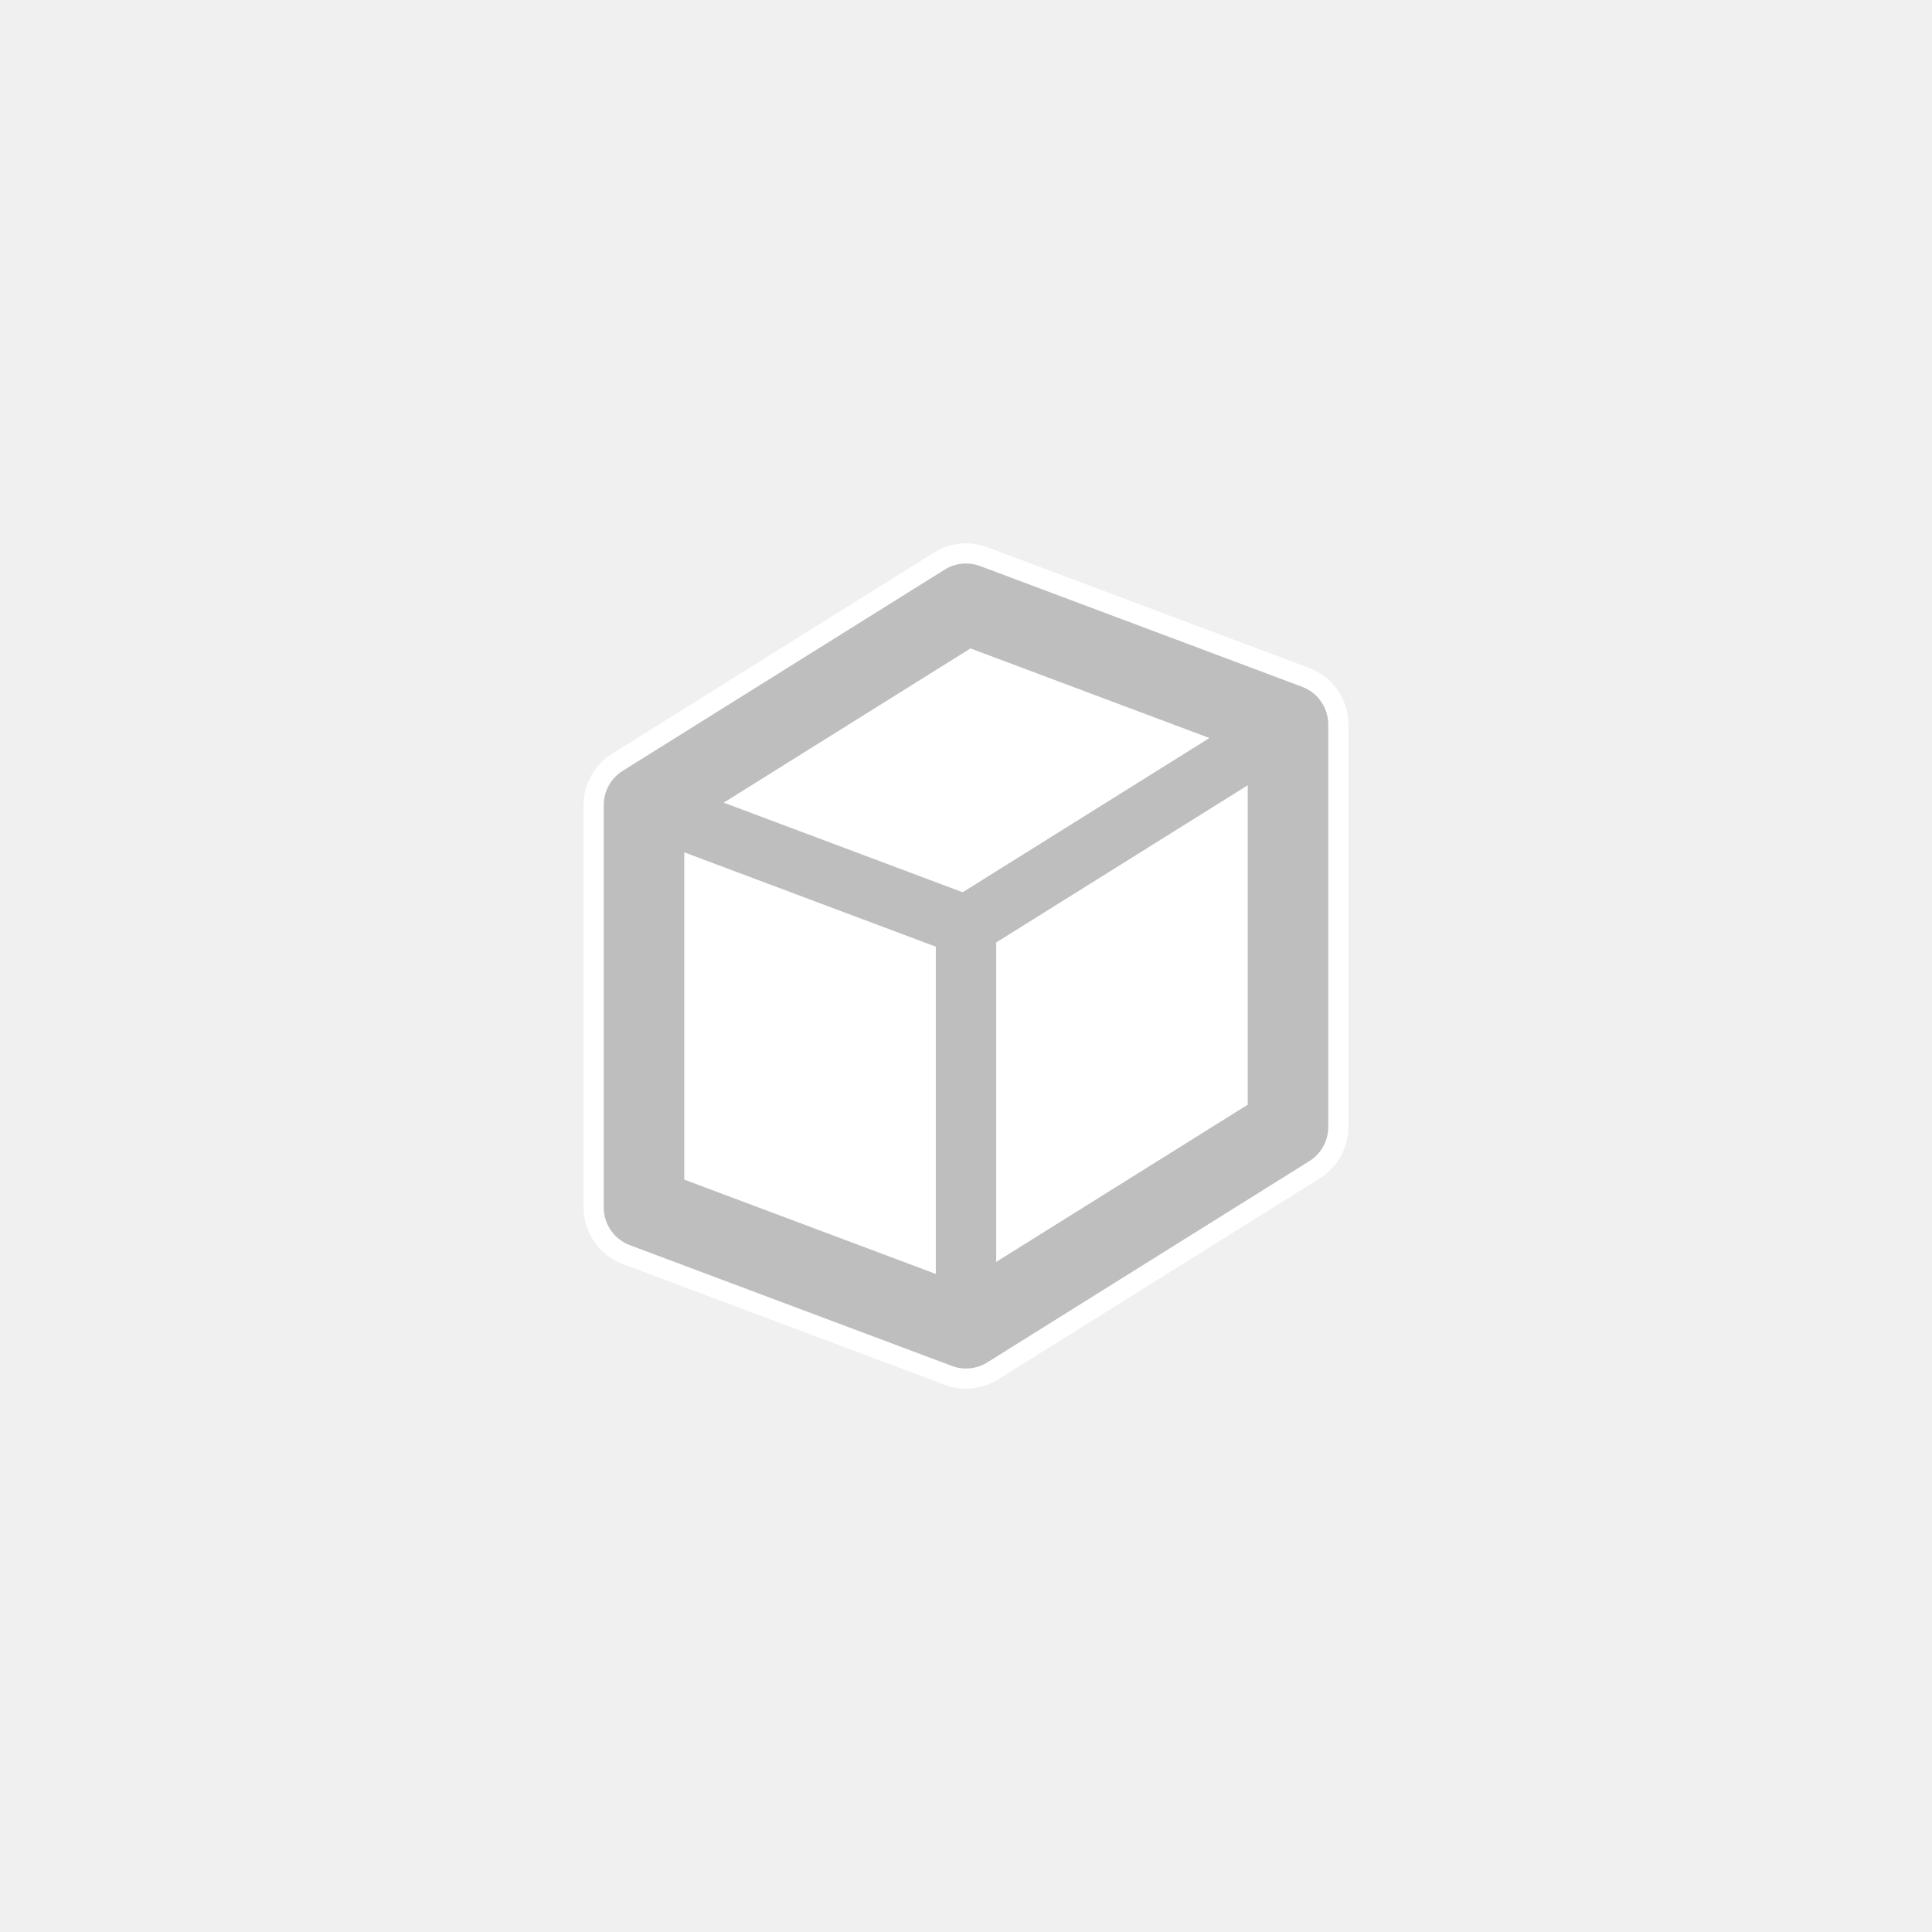
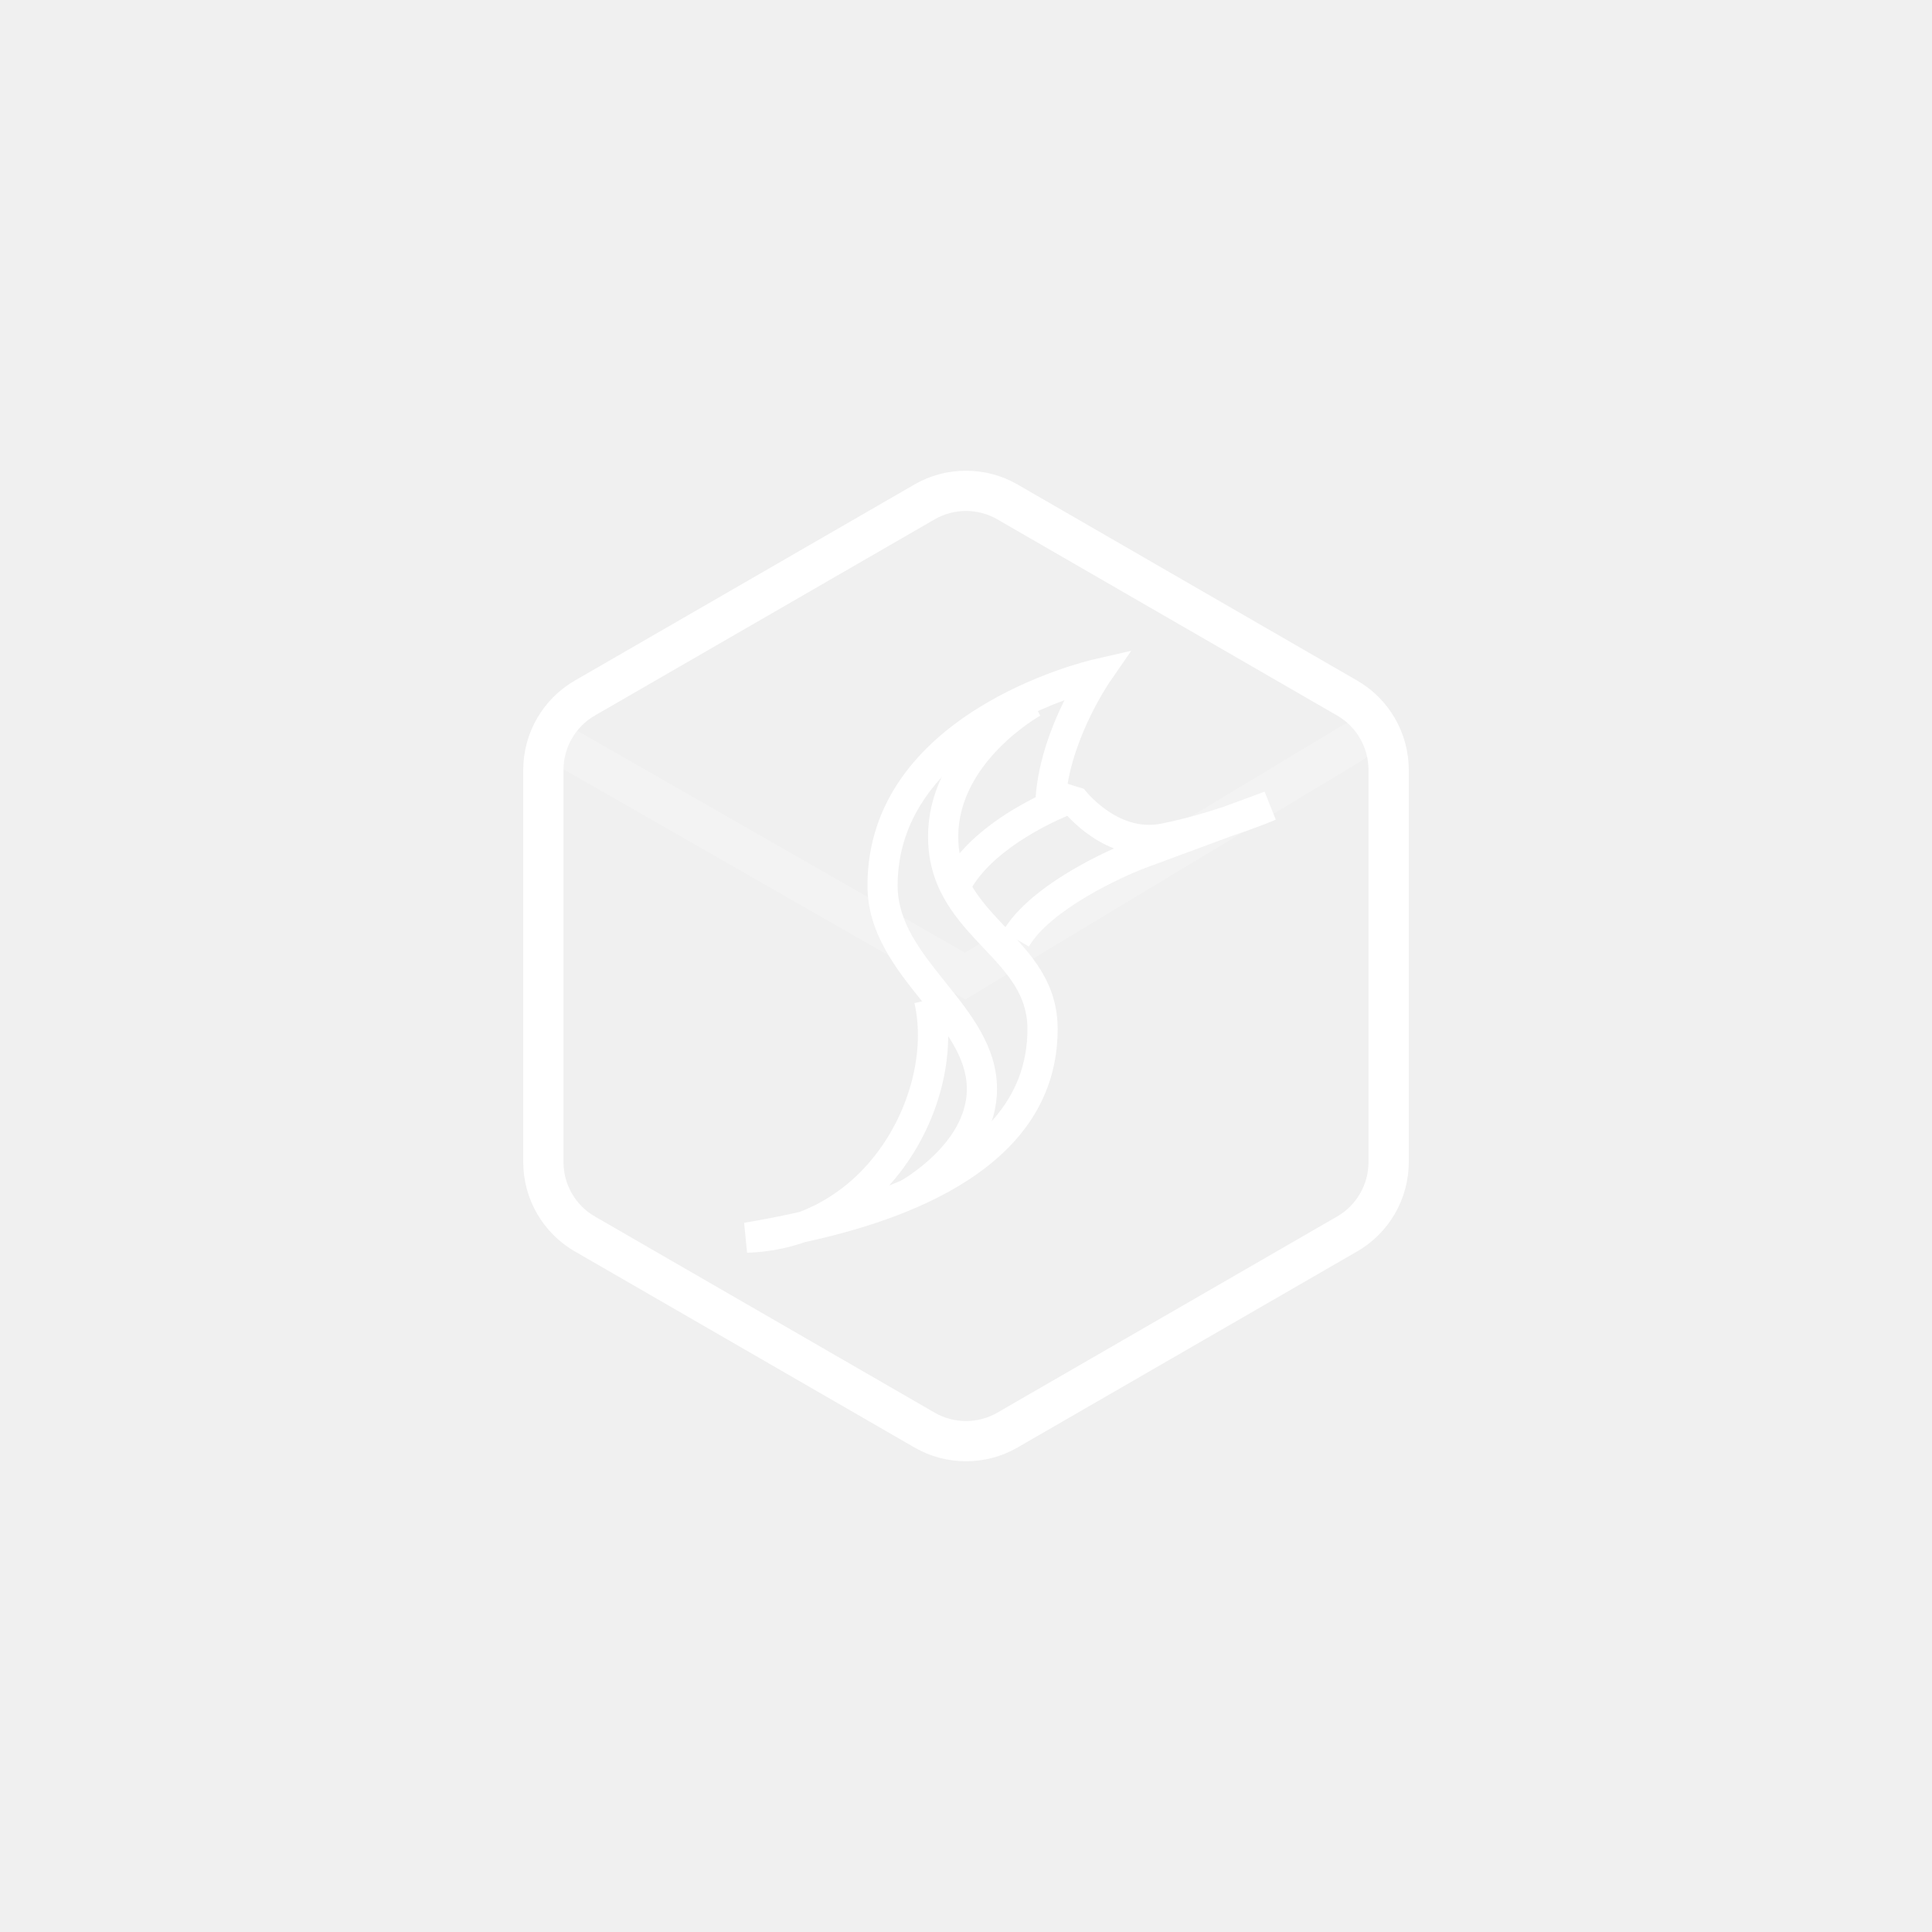
- <svg xmlns="http://www.w3.org/2000/svg" width="96" height="96" id="svg1872" version="1.1">
-   <defs id="defs1874" />
-   <g id="layer1" transform="translate(0,48)">
-     <path id="path7202" d="M 48,-18 32,-8 32,12 48,18 64,8 64,-12 48,-18 z" style="fill:#ffffff;fill-opacity:1;fill-rule:evenodd;stroke:#ffffff;stroke-width:6;stroke-linecap:round;stroke-linejoin:round;stroke-miterlimit:4;stroke-opacity:1;stroke-dasharray:none" />
-     <path style="fill:#ffffff;fill-opacity:1;fill-rule:evenodd;stroke:#bebebe;stroke-width:4;stroke-linecap:round;stroke-linejoin:round;stroke-miterlimit:4;stroke-opacity:1;stroke-dasharray:none" d="M 48,-18 32,-8 32,12 48,18 64,8 64,-12 48,-18 z" id="path1882" />
-     <path style="fill:none;stroke:#bebebe;stroke-width:3;stroke-linecap:round;stroke-linejoin:round;stroke-miterlimit:4;stroke-opacity:1;stroke-dasharray:none" d="M 64,-12 48,-2" id="path2770" />
-     <path id="path3658" d="m 32,-8 16,6" style="fill:none;stroke:#bebebe;stroke-width:3;stroke-linecap:round;stroke-linejoin:round;stroke-miterlimit:4;stroke-opacity:1;stroke-dasharray:none" />
-     <path style="fill:none;stroke:#bebebe;stroke-width:3;stroke-linecap:round;stroke-linejoin:round;stroke-miterlimit:4;stroke-opacity:1;stroke-dasharray:none" d="M 48,17.512 48,-2" id="path3660" />
+ <svg xmlns="http://www.w3.org/2000/svg" style="isolation:isolate" viewBox="0 0 96 96" width="96pt" height="96pt">
+   <defs>
+     <clipPath id="_clipPath_BFZhV1PLkKdGZSEvIzvdEUUW6AQebP8N">
+       <rect width="96" height="96" />
+     </clipPath>
+   </defs>
+   <g clip-path="url(#_clipPath_BFZhV1PLkKdGZSEvIzvdEUUW6AQebP8N)">
+     <g opacity="0">
+       <rect x="0" y="0" width="64" height="64" transform="matrix(1,0,0,1,0,0)" fill="rgb(255,255,255)" />
+     </g>
+     <g>
+       <path d=" M 48 72.61 C 47.116 72.61 46.232 72.382 45.444 71.927 L 28.556 62.177 C 26.979 61.268 26 59.571 26 57.75 L 26 38.25 C 26 36.429 26.979 34.732 28.556 33.822 L 45.444 24.072 C 47.02 23.162 48.979 23.162 50.557 24.072 L 67.444 33.822 C 69.021 34.732 70 36.429 70 38.25 L 70 57.75 C 70 59.571 69.021 61.268 67.443 62.178 L 50.556 71.928 C 49.768 72.383 48.884 72.61 48 72.61 Z  M 48 25.389 C 47.462 25.389 46.924 25.528 46.444 25.805 L 29.556 35.555 C 28.596 36.108 28 37.141 28 38.25 L 28 57.75 C 28 58.858 28.596 59.892 29.556 60.445 L 46.444 70.195 C 47.404 70.75 48.598 70.75 49.557 70.195 L 66.444 60.445 C 67.403 59.892 68 58.858 68 57.75 L 68 38.25 C 68 37.142 67.403 36.109 66.443 35.555 L 49.556 25.805 C 49.076 25.527 48.538 25.389 48 25.389 Z " fill="rgb(255,255,255)" />
+       <g>
+         <path d=" M 45.439 60.014 L 44.722 58.697 C 44.755 58.678 48.042 56.847 48.042 54.114 C 48.042 52.534 46.962 51.187 45.82 49.76 C 44.547 48.172 43.104 46.371 43.104 44.003 C 43.104 35.452 53.871 32.875 54.33 32.77 L 56.21 32.337 L 55.115 33.926 C 55.094 33.957 52.995 37.041 52.938 40.108 L 51.438 40.081 C 51.475 38.071 52.232 36.123 52.893 34.791 C 50.005 35.861 44.603 38.587 44.603 44.002 C 44.603 45.843 45.762 47.29 46.989 48.822 C 48.243 50.387 49.541 52.007 49.541 54.113 C 49.542 57.743 45.606 59.923 45.439 60.014 Z " fill="rgb(255,255,255)" />
+         <path d=" M 51.125 47.034 L 49.83 46.275 C 50.96 44.349 53.809 42.857 55.351 42.158 C 54.277 41.737 53.474 41.01 53.032 40.537 C 51.944 41.003 49.278 42.301 48.211 44.237 L 46.898 43.513 C 48.523 40.564 52.818 38.998 53 38.933 L 53.858 39.196 C 53.873 39.216 55.488 41.361 57.688 40.929 C 58.804 40.708 59.9 40.387 60.789 40.093 L 62.838 39.336 L 63.392 40.73 C 63.331 40.756 62.479 41.117 61.248 41.523 L 56.9 43.132 C 55.658 43.601 52.188 45.22 51.125 47.034 Z " fill="rgb(255,255,255)" />
+         <path d=" M 37.123 62.25 L 36.974 60.761 C 37.938 60.599 38.851 60.42 39.714 60.226 C 41.187 59.671 42.497 58.691 43.533 57.344 C 45.229 55.139 45.977 52.196 45.439 49.844 L 46.901 49.51 C 47.545 52.323 46.71 55.674 44.722 58.258 C 44.549 58.483 44.37 58.698 44.184 58.905 C 48.793 57.125 51.053 54.553 51.053 51.13 C 51.053 49.416 50.043 48.347 48.874 47.109 C 47.581 45.739 46.115 44.188 46.115 41.578 C 46.115 36.955 50.772 34.354 50.97 34.245 L 51.692 35.56 C 51.651 35.582 47.615 37.851 47.615 41.577 C 47.615 43.59 48.757 44.798 49.965 46.077 C 51.237 47.424 52.554 48.818 52.554 51.128 C 52.554 58.08 44.896 60.655 40.008 61.716 C 39.091 62.035 38.124 62.216 37.123 62.25 Z " fill="rgb(255,255,255)" />
+       </g>
+       <g opacity="0.2">
+         <path d=" M 47.971 49.66 L 27.697 38.051 C 27.218 37.777 27.052 37.166 27.326 36.686 C 27.6 36.207 28.212 36.04 28.691 36.315 L 47.946 47.34 L 66.71 36.037 C 67.181 35.751 67.797 35.904 68.082 36.377 C 68.367 36.85 68.215 37.465 67.741 37.75 L 47.971 49.66 Z " fill="rgb(255,255,255)" />
+       </g>
+     </g>
  </g>
</svg>
